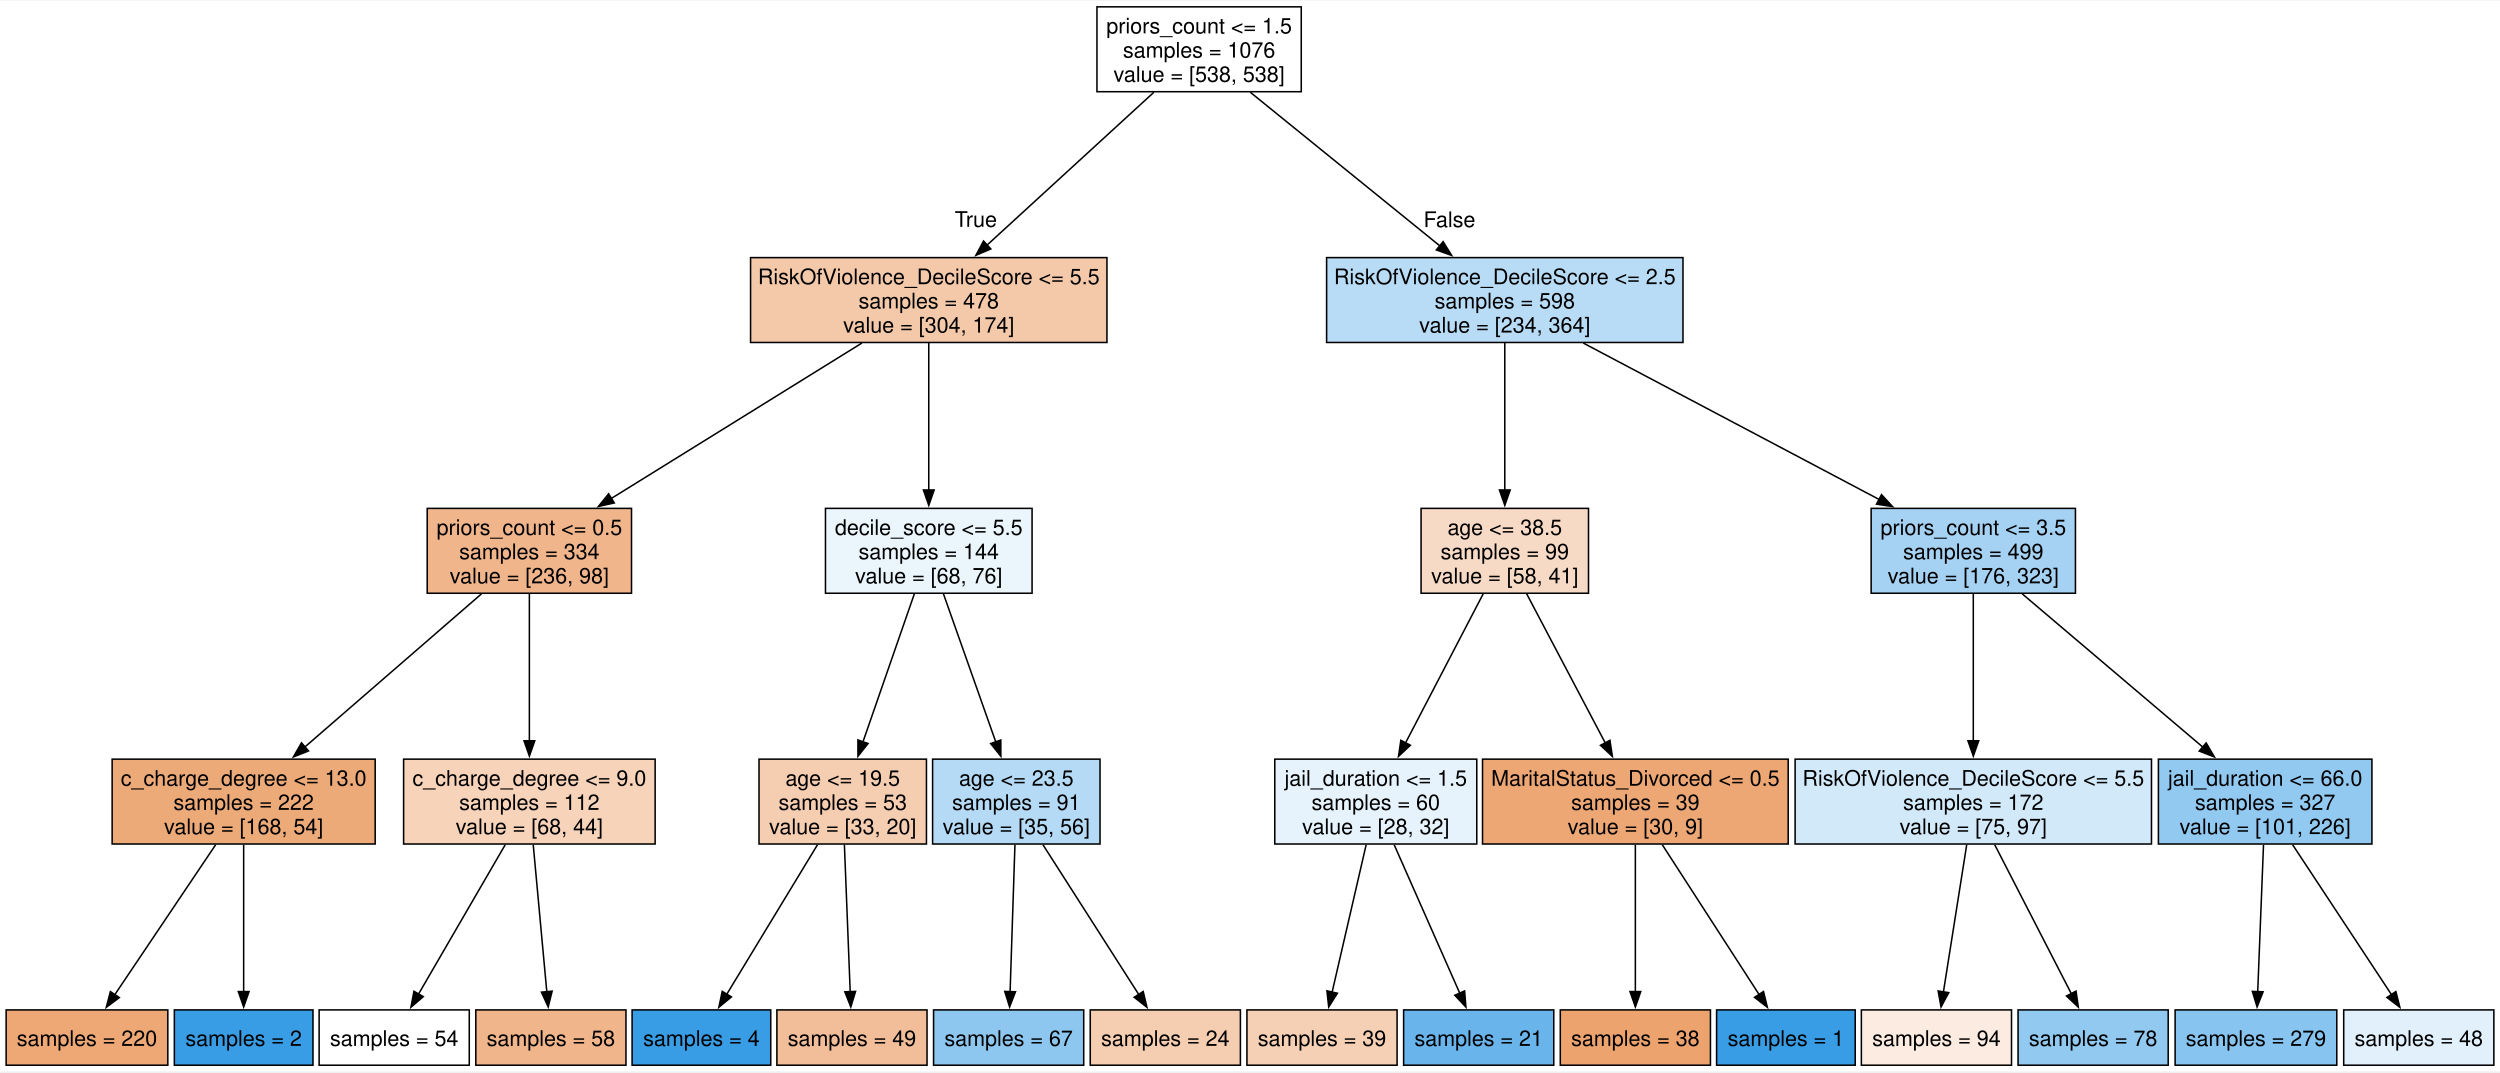
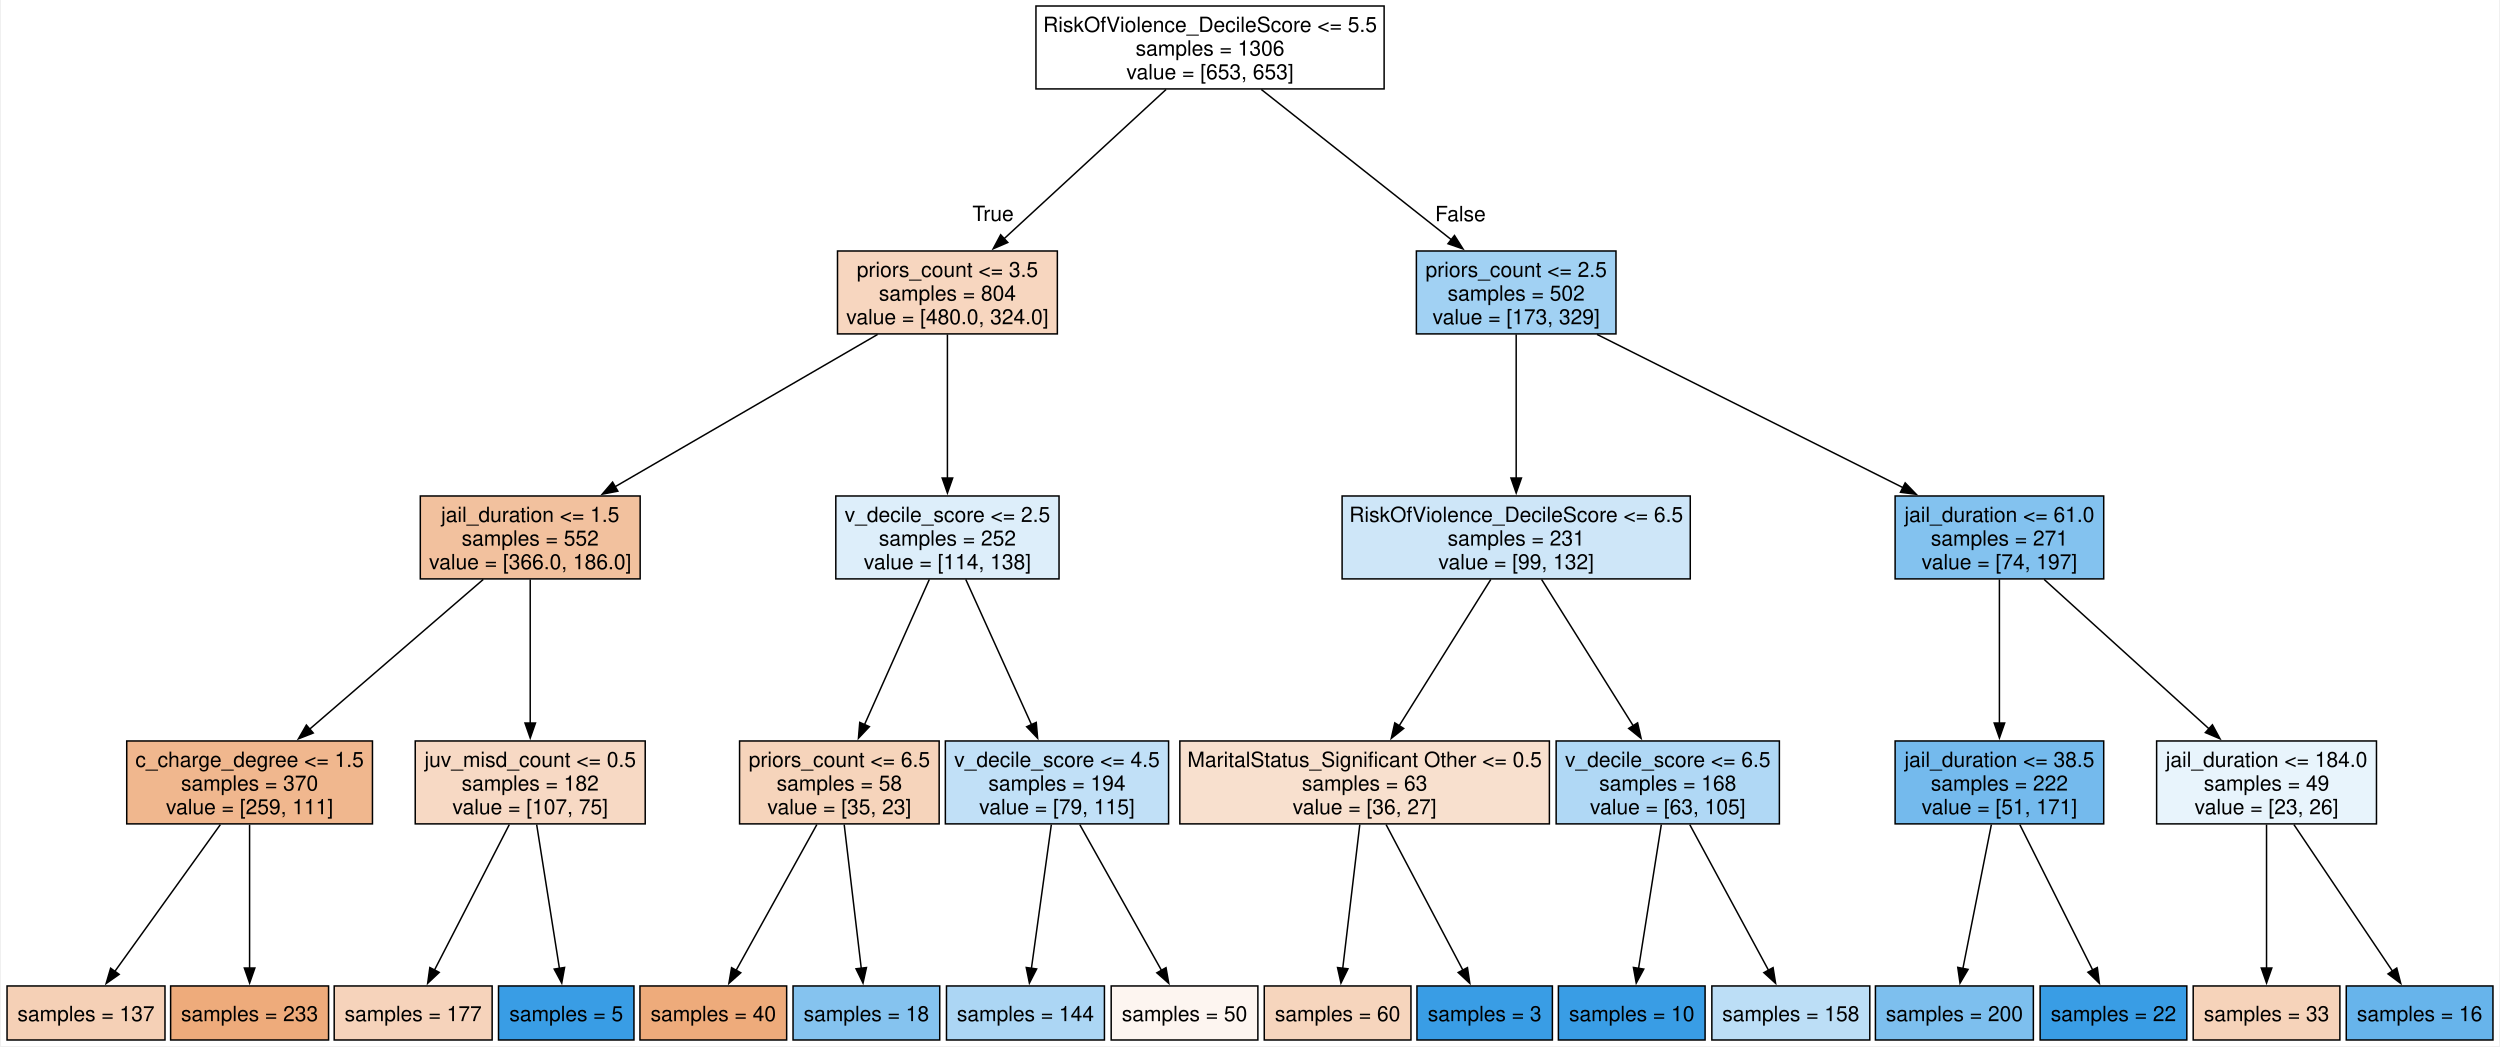
- <svg xmlns="http://www.w3.org/2000/svg" width="576pt" height="247pt" viewBox="0.00 0.00 576.00 246.68">
-   <g id="graph0" class="graph" transform="scale(0.353917 0.353917) rotate(0) translate(4 693)">
-     <polygon fill="white" stroke="none" points="-4,4 -4,-693 1623.5,-693 1623.5,4 -4,4" />
+ <svg xmlns="http://www.w3.org/2000/svg" width="576pt" height="241pt" viewBox="0.00 0.00 576.00 241.20">
+   <g id="graph0" class="graph" transform="scale(0.34605 0.34605) rotate(0) translate(4 693)">
+     <polygon fill="white" stroke="none" points="-4,4 -4,-693 1660.5,-693 1660.5,4 -4,4" />
    <g id="node1" class="node">
-       <polygon fill="#ffffff" stroke="black" points="843.12,-689 710.12,-689 710.12,-633.75 843.12,-633.75 843.12,-689" />
-       <text text-anchor="middle" x="776.62" y="-671.7" font-family="Helvetica,sans-Serif" font-size="14.00">priors_count &lt;= 1.5</text>
-       <text text-anchor="middle" x="776.62" y="-655.95" font-family="Helvetica,sans-Serif" font-size="14.00">samples = 1076</text>
-       <text text-anchor="middle" x="776.62" y="-640.2" font-family="Helvetica,sans-Serif" font-size="14.00">value = [538, 538]</text>
+       <polygon fill="#ffffff" stroke="black" points="917.62,-689 685.62,-689 685.62,-633.75 917.62,-633.75 917.62,-689" />
+       <text text-anchor="middle" x="801.62" y="-671.7" font-family="Helvetica,sans-Serif" font-size="14.00">RiskOfViolence_DecileScore &lt;= 5.5</text>
+       <text text-anchor="middle" x="801.62" y="-655.95" font-family="Helvetica,sans-Serif" font-size="14.00">samples = 1306</text>
+       <text text-anchor="middle" x="801.62" y="-640.2" font-family="Helvetica,sans-Serif" font-size="14.00">value = [653, 653]</text>
    </g>
    <g id="node2" class="node">
-       <polygon fill="#f4c9aa" stroke="black" points="716.62,-525.75 484.62,-525.75 484.62,-470.5 716.62,-470.5 716.62,-525.75" />
-       <text text-anchor="middle" x="600.62" y="-508.45" font-family="Helvetica,sans-Serif" font-size="14.00">RiskOfViolence_DecileScore &lt;= 5.5</text>
-       <text text-anchor="middle" x="600.62" y="-492.7" font-family="Helvetica,sans-Serif" font-size="14.00">samples = 478</text>
-       <text text-anchor="middle" x="600.62" y="-476.95" font-family="Helvetica,sans-Serif" font-size="14.00">value = [304, 174]</text>
+       <polygon fill="#f7d6bf" stroke="black" points="699.88,-525.75 553.38,-525.75 553.38,-470.5 699.88,-470.5 699.88,-525.75" />
+       <text text-anchor="middle" x="626.62" y="-508.45" font-family="Helvetica,sans-Serif" font-size="14.00">priors_count &lt;= 3.5</text>
+       <text text-anchor="middle" x="626.62" y="-492.7" font-family="Helvetica,sans-Serif" font-size="14.00">samples = 804</text>
+       <text text-anchor="middle" x="626.62" y="-476.95" font-family="Helvetica,sans-Serif" font-size="14.00">value = [480.0, 324.0]</text>
    </g>
    <g id="edge1" class="edge">
-       <path fill="none" stroke="black" d="M747.17,-633.39C717.34,-606.06 671.1,-563.7 638.56,-533.88" />
-       <polygon fill="black" stroke="black" points="641.03,-531.4 631.3,-527.23 636.3,-536.56 641.03,-531.4" />
-       <text text-anchor="middle" x="631.27" y="-545.75" font-family="Helvetica,sans-Serif" font-size="14.00">True</text>
+       <path fill="none" stroke="black" d="M772.33,-633.39C742.68,-606.06 696.7,-563.7 664.34,-533.88" />
+       <polygon fill="black" stroke="black" points="666.85,-531.43 657.12,-527.23 662.11,-536.58 666.85,-531.43" />
+       <text text-anchor="middle" x="657.03" y="-545.76" font-family="Helvetica,sans-Serif" font-size="14.00">True</text>
    </g>
    <g id="node17" class="node">
-       <polygon fill="#b8dcf6" stroke="black" points="1091.62,-525.75 859.62,-525.75 859.62,-470.5 1091.62,-470.5 1091.62,-525.75" />
-       <text text-anchor="middle" x="975.62" y="-508.45" font-family="Helvetica,sans-Serif" font-size="14.00">RiskOfViolence_DecileScore &lt;= 2.5</text>
-       <text text-anchor="middle" x="975.62" y="-492.7" font-family="Helvetica,sans-Serif" font-size="14.00">samples = 598</text>
-       <text text-anchor="middle" x="975.62" y="-476.95" font-family="Helvetica,sans-Serif" font-size="14.00">value = [234, 364]</text>
+       <polygon fill="#a1d1f3" stroke="black" points="1072.12,-525.75 939.12,-525.75 939.12,-470.5 1072.12,-470.5 1072.12,-525.75" />
+       <text text-anchor="middle" x="1005.62" y="-508.45" font-family="Helvetica,sans-Serif" font-size="14.00">priors_count &lt;= 2.5</text>
+       <text text-anchor="middle" x="1005.62" y="-492.7" font-family="Helvetica,sans-Serif" font-size="14.00">samples = 502</text>
+       <text text-anchor="middle" x="1005.62" y="-476.95" font-family="Helvetica,sans-Serif" font-size="14.00">value = [173, 329]</text>
    </g>
    <g id="edge16" class="edge">
-       <path fill="none" stroke="black" d="M809.93,-633.39C843.94,-605.83 896.83,-562.97 933.67,-533.12" />
-       <polygon fill="black" stroke="black" points="935.47,-536.17 941.03,-527.16 931.06,-530.73 935.47,-536.17" />
-       <text text-anchor="middle" x="939.6" y="-545.64" font-family="Helvetica,sans-Serif" font-size="14.00">False</text>
+       <path fill="none" stroke="black" d="M835.77,-633.39C870.63,-605.83 924.85,-562.97 962.62,-533.12" />
+       <polygon fill="black" stroke="black" points="964.51,-536.09 970.18,-527.14 960.17,-530.6 964.51,-536.09" />
+       <text text-anchor="middle" x="968.46" y="-545.61" font-family="Helvetica,sans-Serif" font-size="14.00">False</text>
    </g>
    <g id="node3" class="node">
-       <polygon fill="#f0b58b" stroke="black" points="407.12,-362.5 274.12,-362.5 274.12,-307.25 407.12,-307.25 407.12,-362.5" />
-       <text text-anchor="middle" x="340.62" y="-345.2" font-family="Helvetica,sans-Serif" font-size="14.00">priors_count &lt;= 0.5</text>
-       <text text-anchor="middle" x="340.62" y="-329.45" font-family="Helvetica,sans-Serif" font-size="14.00">samples = 334</text>
-       <text text-anchor="middle" x="340.62" y="-313.7" font-family="Helvetica,sans-Serif" font-size="14.00">value = [236, 98]</text>
+       <polygon fill="#f2c19e" stroke="black" points="421.88,-362.5 275.38,-362.5 275.38,-307.25 421.88,-307.25 421.88,-362.5" />
+       <text text-anchor="middle" x="348.62" y="-345.2" font-family="Helvetica,sans-Serif" font-size="14.00">jail_duration &lt;= 1.5</text>
+       <text text-anchor="middle" x="348.62" y="-329.45" font-family="Helvetica,sans-Serif" font-size="14.00">samples = 552</text>
+       <text text-anchor="middle" x="348.62" y="-313.7" font-family="Helvetica,sans-Serif" font-size="14.00">value = [366.0, 186.0]</text>
    </g>
    <g id="edge2" class="edge">
-       <path fill="none" stroke="black" d="M557.11,-470.14C512.21,-442.29 442.11,-398.82 393.92,-368.93" />
-       <polygon fill="black" stroke="black" points="395.91,-366.05 385.57,-363.75 392.22,-372 395.91,-366.05" />
+       <path fill="none" stroke="black" d="M580.09,-470.14C531.88,-442.17 456.51,-398.45 404.96,-368.55" />
+       <polygon fill="black" stroke="black" points="407.02,-365.7 396.62,-363.71 403.51,-371.76 407.02,-365.7" />
    </g>
    <g id="node10" class="node">
-       <polygon fill="#eaf5fc" stroke="black" points="667.88,-362.5 533.38,-362.5 533.38,-307.25 667.88,-307.25 667.88,-362.5" />
-       <text text-anchor="middle" x="600.62" y="-345.2" font-family="Helvetica,sans-Serif" font-size="14.00">decile_score &lt;= 5.5</text>
-       <text text-anchor="middle" x="600.62" y="-329.45" font-family="Helvetica,sans-Serif" font-size="14.00">samples = 144</text>
-       <text text-anchor="middle" x="600.62" y="-313.7" font-family="Helvetica,sans-Serif" font-size="14.00">value = [68, 76]</text>
+       <polygon fill="#ddeefa" stroke="black" points="701,-362.5 552.25,-362.5 552.25,-307.25 701,-307.25 701,-362.5" />
+       <text text-anchor="middle" x="626.62" y="-345.2" font-family="Helvetica,sans-Serif" font-size="14.00">v_decile_score &lt;= 2.5</text>
+       <text text-anchor="middle" x="626.62" y="-329.45" font-family="Helvetica,sans-Serif" font-size="14.00">samples = 252</text>
+       <text text-anchor="middle" x="626.62" y="-313.7" font-family="Helvetica,sans-Serif" font-size="14.00">value = [114, 138]</text>
    </g>
    <g id="edge9" class="edge">
-       <path fill="none" stroke="black" d="M600.62,-470.14C600.62,-443.86 600.62,-403.67 600.62,-374.11" />
-       <polygon fill="black" stroke="black" points="604.13,-374.47 600.63,-364.47 597.13,-374.47 604.13,-374.47" />
+       <path fill="none" stroke="black" d="M626.62,-470.14C626.62,-443.86 626.62,-403.67 626.62,-374.11" />
+       <polygon fill="black" stroke="black" points="630.13,-374.47 626.63,-364.47 623.13,-374.47 630.13,-374.47" />
    </g>
    <g id="node4" class="node">
-       <polygon fill="#edaa79" stroke="black" points="240.25,-199.25 69,-199.25 69,-144 240.25,-144 240.25,-199.25" />
-       <text text-anchor="middle" x="154.62" y="-181.95" font-family="Helvetica,sans-Serif" font-size="14.00">c_charge_degree &lt;= 13.0</text>
-       <text text-anchor="middle" x="154.62" y="-166.2" font-family="Helvetica,sans-Serif" font-size="14.00">samples = 222</text>
-       <text text-anchor="middle" x="154.62" y="-150.45" font-family="Helvetica,sans-Serif" font-size="14.00">value = [168, 54]</text>
+       <polygon fill="#f0b78e" stroke="black" points="243.5,-199.25 79.75,-199.25 79.75,-144 243.5,-144 243.5,-199.25" />
+       <text text-anchor="middle" x="161.62" y="-181.95" font-family="Helvetica,sans-Serif" font-size="14.00">c_charge_degree &lt;= 1.5</text>
+       <text text-anchor="middle" x="161.62" y="-166.2" font-family="Helvetica,sans-Serif" font-size="14.00">samples = 370</text>
+       <text text-anchor="middle" x="161.62" y="-150.45" font-family="Helvetica,sans-Serif" font-size="14.00">value = [259, 111]</text>
    </g>
    <g id="edge3" class="edge">
-       <path fill="none" stroke="black" d="M309.49,-306.89C277.84,-279.44 228.69,-236.83 194.27,-207" />
-       <polygon fill="black" stroke="black" points="196.85,-204.6 187,-200.69 192.27,-209.89 196.85,-204.6" />
+       <path fill="none" stroke="black" d="M317.33,-306.89C285.5,-279.44 236.09,-236.83 201.49,-207" />
+       <polygon fill="black" stroke="black" points="204.03,-204.57 194.17,-200.69 199.46,-209.87 204.03,-204.57" />
    </g>
    <g id="node7" class="node">
-       <polygon fill="#f6d3b9" stroke="black" points="422.5,-199.25 258.75,-199.25 258.75,-144 422.5,-144 422.5,-199.25" />
-       <text text-anchor="middle" x="340.62" y="-181.95" font-family="Helvetica,sans-Serif" font-size="14.00">c_charge_degree &lt;= 9.0</text>
-       <text text-anchor="middle" x="340.62" y="-166.2" font-family="Helvetica,sans-Serif" font-size="14.00">samples = 112</text>
-       <text text-anchor="middle" x="340.62" y="-150.45" font-family="Helvetica,sans-Serif" font-size="14.00">value = [68, 44]</text>
+       <polygon fill="#f7d9c4" stroke="black" points="425.25,-199.25 272,-199.25 272,-144 425.25,-144 425.25,-199.25" />
+       <text text-anchor="middle" x="348.62" y="-181.95" font-family="Helvetica,sans-Serif" font-size="14.00">juv_misd_count &lt;= 0.5</text>
+       <text text-anchor="middle" x="348.62" y="-166.2" font-family="Helvetica,sans-Serif" font-size="14.00">samples = 182</text>
+       <text text-anchor="middle" x="348.62" y="-150.45" font-family="Helvetica,sans-Serif" font-size="14.00">value = [107, 75]</text>
    </g>
    <g id="edge6" class="edge">
-       <path fill="none" stroke="black" d="M340.62,-306.89C340.62,-280.61 340.62,-240.42 340.62,-210.86" />
-       <polygon fill="black" stroke="black" points="344.13,-211.22 340.63,-201.22 337.13,-211.22 344.13,-211.22" />
+       <path fill="none" stroke="black" d="M348.62,-306.89C348.62,-280.61 348.62,-240.42 348.62,-210.86" />
+       <polygon fill="black" stroke="black" points="352.13,-211.22 348.63,-201.22 345.13,-211.22 352.13,-211.22" />
    </g>
    <g id="node5" class="node">
-       <polygon fill="#eda876" stroke="black" points="105.25,-36 0,-36 0,0 105.25,0 105.25,-36" />
-       <text text-anchor="middle" x="52.62" y="-12.57" font-family="Helvetica,sans-Serif" font-size="14.00">samples = 220</text>
+       <polygon fill="#f5d0b6" stroke="black" points="105.25,-36 0,-36 0,0 105.25,0 105.25,-36" />
+       <text text-anchor="middle" x="52.62" y="-12.57" font-family="Helvetica,sans-Serif" font-size="14.00">samples = 137</text>
    </g>
    <g id="edge4" class="edge">
-       <path fill="none" stroke="black" d="M136.39,-143.52C117.81,-115.9 89.18,-73.34 70.67,-45.83" />
-       <polygon fill="black" stroke="black" points="73.68,-44.03 65.19,-37.68 67.87,-47.93 73.68,-44.03" />
+       <path fill="none" stroke="black" d="M142.14,-143.52C122.2,-115.78 91.42,-72.96 71.65,-45.46" />
+       <polygon fill="black" stroke="black" points="74.71,-43.73 66.04,-37.65 69.03,-47.82 74.71,-43.73" />
    </g>
    <g id="node6" class="node">
-       <polygon fill="#399de5" stroke="black" points="199.75,-36 109.5,-36 109.5,0 199.75,0 199.75,-36" />
-       <text text-anchor="middle" x="154.62" y="-12.57" font-family="Helvetica,sans-Serif" font-size="14.00">samples = 2</text>
+       <polygon fill="#eeab7b" stroke="black" points="214.25,-36 109,-36 109,0 214.25,0 214.25,-36" />
+       <text text-anchor="middle" x="161.62" y="-12.57" font-family="Helvetica,sans-Serif" font-size="14.00">samples = 233</text>
    </g>
    <g id="edge5" class="edge">
-       <path fill="none" stroke="black" d="M154.62,-143.52C154.62,-116.51 154.62,-75.2 154.62,-47.66" />
-       <polygon fill="black" stroke="black" points="158.13,-47.94 154.63,-37.94 151.13,-47.94 158.13,-47.94" />
+       <path fill="none" stroke="black" d="M161.62,-143.52C161.62,-116.51 161.62,-75.2 161.62,-47.66" />
+       <polygon fill="black" stroke="black" points="165.13,-47.94 161.63,-37.94 158.13,-47.94 165.13,-47.94" />
    </g>
    <g id="node8" class="node">
-       <polygon fill="#ffffff" stroke="black" points="301.5,-36 203.75,-36 203.75,0 301.5,0 301.5,-36" />
-       <text text-anchor="middle" x="252.62" y="-12.57" font-family="Helvetica,sans-Serif" font-size="14.00">samples = 54</text>
+       <polygon fill="#f6d3bb" stroke="black" points="323.25,-36 218,-36 218,0 323.25,0 323.25,-36" />
+       <text text-anchor="middle" x="270.62" y="-12.57" font-family="Helvetica,sans-Serif" font-size="14.00">samples = 177</text>
    </g>
    <g id="edge7" class="edge">
-       <path fill="none" stroke="black" d="M324.89,-143.52C308.94,-116.02 284.38,-73.71 268.4,-46.19" />
-       <polygon fill="black" stroke="black" points="271.55,-44.63 263.5,-37.73 265.49,-48.14 271.55,-44.63" />
+       <path fill="none" stroke="black" d="M334.68,-143.52C320.6,-116.15 298.96,-74.08 284.8,-46.55" />
+       <polygon fill="black" stroke="black" points="287.97,-45.06 280.28,-37.77 281.74,-48.27 287.97,-45.06" />
    </g>
    <g id="node9" class="node">
-       <polygon fill="#f0b58b" stroke="black" points="403.5,-36 305.75,-36 305.75,0 403.5,0 403.5,-36" />
-       <text text-anchor="middle" x="354.62" y="-12.57" font-family="Helvetica,sans-Serif" font-size="14.00">samples = 58</text>
+       <polygon fill="#399de5" stroke="black" points="417.75,-36 327.5,-36 327.5,0 417.75,0 417.75,-36" />
+       <text text-anchor="middle" x="372.62" y="-12.57" font-family="Helvetica,sans-Serif" font-size="14.00">samples = 5</text>
    </g>
    <g id="edge8" class="edge">
-       <path fill="none" stroke="black" d="M343.13,-143.52C345.62,-116.51 349.44,-75.2 351.98,-47.66" />
-       <polygon fill="black" stroke="black" points="355.44,-48.21 352.88,-37.93 348.47,-47.57 355.44,-48.21" />
+       <path fill="none" stroke="black" d="M352.92,-143.52C357.19,-116.51 363.73,-75.2 368.09,-47.66" />
+       <polygon fill="black" stroke="black" points="371.52,-48.34 369.63,-37.92 364.61,-47.25 371.52,-48.34" />
    </g>
    <g id="node11" class="node">
-       <polygon fill="#f5cdb1" stroke="black" points="599.12,-199.25 490.12,-199.25 490.12,-144 599.12,-144 599.12,-199.25" />
-       <text text-anchor="middle" x="544.62" y="-181.95" font-family="Helvetica,sans-Serif" font-size="14.00">age &lt;= 19.5</text>
-       <text text-anchor="middle" x="544.62" y="-166.2" font-family="Helvetica,sans-Serif" font-size="14.00">samples = 53</text>
-       <text text-anchor="middle" x="544.62" y="-150.45" font-family="Helvetica,sans-Serif" font-size="14.00">value = [33, 20]</text>
+       <polygon fill="#f6d4bb" stroke="black" points="621.12,-199.25 488.12,-199.25 488.12,-144 621.12,-144 621.12,-199.25" />
+       <text text-anchor="middle" x="554.62" y="-181.95" font-family="Helvetica,sans-Serif" font-size="14.00">priors_count &lt;= 6.5</text>
+       <text text-anchor="middle" x="554.62" y="-166.2" font-family="Helvetica,sans-Serif" font-size="14.00">samples = 58</text>
+       <text text-anchor="middle" x="554.62" y="-150.45" font-family="Helvetica,sans-Serif" font-size="14.00">value = [35, 23]</text>
    </g>
    <g id="edge10" class="edge">
-       <path fill="none" stroke="black" d="M591.25,-306.89C582.09,-280.49 568.05,-240.06 557.77,-210.46" />
-       <polygon fill="black" stroke="black" points="561.11,-209.43 554.53,-201.13 554.5,-211.73 561.11,-209.43" />
+       <path fill="none" stroke="black" d="M614.57,-306.89C602.74,-280.38 584.58,-239.71 571.35,-210.07" />
+       <polygon fill="black" stroke="black" points="574.61,-208.79 567.33,-201.08 568.21,-211.64 574.61,-208.79" />
    </g>
    <g id="node14" class="node">
-       <polygon fill="#b5daf5" stroke="black" points="712.12,-199.25 603.12,-199.25 603.12,-144 712.12,-144 712.12,-199.25" />
-       <text text-anchor="middle" x="657.62" y="-181.95" font-family="Helvetica,sans-Serif" font-size="14.00">age &lt;= 23.5</text>
-       <text text-anchor="middle" x="657.62" y="-166.2" font-family="Helvetica,sans-Serif" font-size="14.00">samples = 91</text>
-       <text text-anchor="middle" x="657.62" y="-150.45" font-family="Helvetica,sans-Serif" font-size="14.00">value = [35, 56]</text>
+       <polygon fill="#c1e0f7" stroke="black" points="774,-199.25 625.25,-199.25 625.25,-144 774,-144 774,-199.25" />
+       <text text-anchor="middle" x="699.62" y="-181.95" font-family="Helvetica,sans-Serif" font-size="14.00">v_decile_score &lt;= 4.5</text>
+       <text text-anchor="middle" x="699.62" y="-166.2" font-family="Helvetica,sans-Serif" font-size="14.00">samples = 194</text>
+       <text text-anchor="middle" x="699.62" y="-150.45" font-family="Helvetica,sans-Serif" font-size="14.00">value = [79, 115]</text>
    </g>
    <g id="edge13" class="edge">
-       <path fill="none" stroke="black" d="M610.17,-306.89C619.5,-280.49 633.79,-240.06 644.25,-210.46" />
-       <polygon fill="black" stroke="black" points="647.52,-211.72 647.55,-201.13 640.92,-209.39 647.52,-211.72" />
+       <path fill="none" stroke="black" d="M638.84,-306.89C650.85,-280.38 669.26,-239.71 682.67,-210.07" />
+       <polygon fill="black" stroke="black" points="685.81,-211.63 686.74,-201.08 679.43,-208.75 685.81,-211.63" />
    </g>
    <g id="node12" class="node">
-       <polygon fill="#399de5" stroke="black" points="497.75,-36 407.5,-36 407.5,0 497.75,0 497.75,-36" />
-       <text text-anchor="middle" x="452.62" y="-12.57" font-family="Helvetica,sans-Serif" font-size="14.00">samples = 4</text>
+       <polygon fill="#eeab7b" stroke="black" points="519.5,-36 421.75,-36 421.75,0 519.5,0 519.5,-36" />
+       <text text-anchor="middle" x="470.62" y="-12.57" font-family="Helvetica,sans-Serif" font-size="14.00">samples = 40</text>
    </g>
    <g id="edge11" class="edge">
-       <path fill="none" stroke="black" d="M528.18,-143.52C511.5,-116.02 485.82,-73.71 469.12,-46.19" />
-       <polygon fill="black" stroke="black" points="472.16,-44.45 463.98,-37.72 466.18,-48.08 472.16,-44.45" />
+       <path fill="none" stroke="black" d="M539.61,-143.52C524.38,-116.02 500.93,-73.71 485.69,-46.19" />
+       <polygon fill="black" stroke="black" points="488.92,-44.8 481.01,-37.75 482.8,-48.19 488.92,-44.8" />
    </g>
    <g id="node13" class="node">
-       <polygon fill="#f2be99" stroke="black" points="599.5,-36 501.75,-36 501.75,0 599.5,0 599.5,-36" />
-       <text text-anchor="middle" x="550.62" y="-12.57" font-family="Helvetica,sans-Serif" font-size="14.00">samples = 49</text>
+       <polygon fill="#85c3ef" stroke="black" points="621.5,-36 523.75,-36 523.75,0 621.5,0 621.5,-36" />
+       <text text-anchor="middle" x="572.62" y="-12.57" font-family="Helvetica,sans-Serif" font-size="14.00">samples = 18</text>
    </g>
    <g id="edge12" class="edge">
-       <path fill="none" stroke="black" d="M545.7,-143.52C546.77,-116.51 548.4,-75.2 549.49,-47.66" />
-       <polygon fill="black" stroke="black" points="552.98,-48.07 549.88,-37.94 545.98,-47.79 552.98,-48.07" />
+       <path fill="none" stroke="black" d="M557.84,-143.52C561.05,-116.51 565.95,-75.2 569.22,-47.66" />
+       <polygon fill="black" stroke="black" points="572.67,-48.27 570.38,-37.93 565.72,-47.45 572.67,-48.27" />
    </g>
    <g id="node15" class="node">
-       <polygon fill="#8dc7f0" stroke="black" points="701.5,-36 603.75,-36 603.75,0 701.5,0 701.5,-36" />
-       <text text-anchor="middle" x="652.62" y="-12.57" font-family="Helvetica,sans-Serif" font-size="14.00">samples = 67</text>
+       <polygon fill="#acd6f4" stroke="black" points="731.25,-36 626,-36 626,0 731.25,0 731.25,-36" />
+       <text text-anchor="middle" x="678.62" y="-12.57" font-family="Helvetica,sans-Serif" font-size="14.00">samples = 144</text>
    </g>
    <g id="edge14" class="edge">
-       <path fill="none" stroke="black" d="M656.73,-143.52C655.84,-116.51 654.48,-75.2 653.57,-47.66" />
-       <polygon fill="black" stroke="black" points="657.08,-47.82 653.25,-37.94 650.08,-48.05 657.08,-47.82" />
+       <path fill="none" stroke="black" d="M695.87,-143.52C692.13,-116.51 686.41,-75.2 682.59,-47.66" />
+       <polygon fill="black" stroke="black" points="686.08,-47.35 681.25,-37.92 679.15,-48.31 686.08,-47.35" />
    </g>
    <g id="node16" class="node">
-       <polygon fill="#f5cdb0" stroke="black" points="803.5,-36 705.75,-36 705.75,0 803.5,0 803.5,-36" />
-       <text text-anchor="middle" x="754.62" y="-12.57" font-family="Helvetica,sans-Serif" font-size="14.00">samples = 24</text>
+       <polygon fill="#fdf5f0" stroke="black" points="833.5,-36 735.75,-36 735.75,0 833.5,0 833.5,-36" />
+       <text text-anchor="middle" x="784.62" y="-12.57" font-family="Helvetica,sans-Serif" font-size="14.00">samples = 50</text>
    </g>
    <g id="edge15" class="edge">
-       <path fill="none" stroke="black" d="M674.97,-143.52C692.63,-115.9 719.86,-73.34 737.46,-45.83" />
-       <polygon fill="black" stroke="black" points="740.22,-48.01 742.66,-37.7 734.32,-44.24 740.22,-48.01" />
+       <path fill="none" stroke="black" d="M714.82,-143.52C730.23,-116.02 753.95,-73.71 769.38,-46.19" />
+       <polygon fill="black" stroke="black" points="772.28,-48.18 774.12,-37.75 766.17,-44.76 772.28,-48.18" />
    </g>
    <g id="node18" class="node">
-       <polygon fill="#f7dac5" stroke="black" points="1030.12,-362.5 921.12,-362.5 921.12,-307.25 1030.12,-307.25 1030.12,-362.5" />
-       <text text-anchor="middle" x="975.62" y="-345.2" font-family="Helvetica,sans-Serif" font-size="14.00">age &lt;= 38.5</text>
-       <text text-anchor="middle" x="975.62" y="-329.45" font-family="Helvetica,sans-Serif" font-size="14.00">samples = 99</text>
-       <text text-anchor="middle" x="975.62" y="-313.7" font-family="Helvetica,sans-Serif" font-size="14.00">value = [58, 41]</text>
+       <polygon fill="#cee6f8" stroke="black" points="1121.62,-362.5 889.62,-362.5 889.62,-307.25 1121.62,-307.25 1121.62,-362.5" />
+       <text text-anchor="middle" x="1005.62" y="-345.2" font-family="Helvetica,sans-Serif" font-size="14.00">RiskOfViolence_DecileScore &lt;= 6.5</text>
+       <text text-anchor="middle" x="1005.62" y="-329.45" font-family="Helvetica,sans-Serif" font-size="14.00">samples = 231</text>
+       <text text-anchor="middle" x="1005.62" y="-313.7" font-family="Helvetica,sans-Serif" font-size="14.00">value = [99, 132]</text>
    </g>
    <g id="edge17" class="edge">
-       <path fill="none" stroke="black" d="M975.62,-470.14C975.62,-443.86 975.62,-403.67 975.62,-374.11" />
-       <polygon fill="black" stroke="black" points="979.13,-374.47 975.63,-364.47 972.13,-374.47 979.13,-374.47" />
+       <path fill="none" stroke="black" d="M1005.62,-470.14C1005.62,-443.86 1005.62,-403.67 1005.62,-374.11" />
+       <polygon fill="black" stroke="black" points="1009.13,-374.47 1005.63,-364.47 1002.13,-374.47 1009.13,-374.47" />
    </g>
    <g id="node25" class="node">
-       <polygon fill="#a5d2f3" stroke="black" points="1347.12,-362.5 1214.12,-362.5 1214.12,-307.25 1347.12,-307.25 1347.12,-362.5" />
-       <text text-anchor="middle" x="1280.62" y="-345.2" font-family="Helvetica,sans-Serif" font-size="14.00">priors_count &lt;= 3.5</text>
-       <text text-anchor="middle" x="1280.62" y="-329.45" font-family="Helvetica,sans-Serif" font-size="14.00">samples = 499</text>
-       <text text-anchor="middle" x="1280.62" y="-313.7" font-family="Helvetica,sans-Serif" font-size="14.00">value = [176, 323]</text>
+       <polygon fill="#83c2ef" stroke="black" points="1397.12,-362.5 1258.12,-362.5 1258.12,-307.25 1397.12,-307.25 1397.12,-362.5" />
+       <text text-anchor="middle" x="1327.62" y="-345.2" font-family="Helvetica,sans-Serif" font-size="14.00">jail_duration &lt;= 61.0</text>
+       <text text-anchor="middle" x="1327.62" y="-329.45" font-family="Helvetica,sans-Serif" font-size="14.00">samples = 271</text>
+       <text text-anchor="middle" x="1327.62" y="-313.7" font-family="Helvetica,sans-Serif" font-size="14.00">value = [74, 197]</text>
    </g>
    <g id="edge24" class="edge">
-       <path fill="none" stroke="black" d="M1026.68,-470.14C1079.79,-442.06 1162.95,-398.09 1219.52,-368.18" />
-       <polygon fill="black" stroke="black" points="1220.87,-371.43 1228.07,-363.66 1217.59,-365.24 1220.87,-371.43" />
+       <path fill="none" stroke="black" d="M1059.52,-470.14C1115.71,-442 1203.75,-397.91 1263.48,-368" />
+       <polygon fill="black" stroke="black" points="1264.83,-371.24 1272.2,-363.63 1261.69,-364.98 1264.83,-371.24" />
    </g>
    <g id="node19" class="node">
-       <polygon fill="#e6f3fc" stroke="black" points="957.38,-199.25 825.88,-199.25 825.88,-144 957.38,-144 957.38,-199.25" />
-       <text text-anchor="middle" x="891.62" y="-181.95" font-family="Helvetica,sans-Serif" font-size="14.00">jail_duration &lt;= 1.5</text>
-       <text text-anchor="middle" x="891.62" y="-166.2" font-family="Helvetica,sans-Serif" font-size="14.00">samples = 60</text>
-       <text text-anchor="middle" x="891.62" y="-150.45" font-family="Helvetica,sans-Serif" font-size="14.00">value = [28, 32]</text>
+       <polygon fill="#f8e0ce" stroke="black" points="1027.75,-199.25 781.5,-199.25 781.5,-144 1027.75,-144 1027.75,-199.25" />
+       <text text-anchor="middle" x="904.62" y="-181.95" font-family="Helvetica,sans-Serif" font-size="14.00">MaritalStatus_Significant Other &lt;= 0.5</text>
+       <text text-anchor="middle" x="904.62" y="-166.2" font-family="Helvetica,sans-Serif" font-size="14.00">samples = 63</text>
+       <text text-anchor="middle" x="904.62" y="-150.45" font-family="Helvetica,sans-Serif" font-size="14.00">value = [36, 27]</text>
    </g>
    <g id="edge18" class="edge">
-       <path fill="none" stroke="black" d="M961.57,-306.89C947.69,-280.26 926.38,-239.35 910.93,-209.68" />
-       <polygon fill="black" stroke="black" points="914.15,-208.3 906.43,-201.05 907.95,-211.53 914.15,-208.3" />
+       <path fill="none" stroke="black" d="M988.72,-306.89C971.97,-280.14 946.19,-238.99 927.59,-209.3" />
+       <polygon fill="black" stroke="black" points="930.66,-207.6 922.39,-200.99 924.73,-211.32 930.66,-207.6" />
    </g>
    <g id="node22" class="node">
-       <polygon fill="#eda774" stroke="black" points="1160.12,-199.25 961.12,-199.25 961.12,-144 1160.12,-144 1160.12,-199.25" />
-       <text text-anchor="middle" x="1060.62" y="-181.95" font-family="Helvetica,sans-Serif" font-size="14.00">MaritalStatus_Divorced &lt;= 0.5</text>
-       <text text-anchor="middle" x="1060.62" y="-166.2" font-family="Helvetica,sans-Serif" font-size="14.00">samples = 39</text>
-       <text text-anchor="middle" x="1060.62" y="-150.45" font-family="Helvetica,sans-Serif" font-size="14.00">value = [30, 9]</text>
+       <polygon fill="#b0d8f5" stroke="black" points="1181,-199.25 1032.25,-199.25 1032.25,-144 1181,-144 1181,-199.25" />
+       <text text-anchor="middle" x="1106.62" y="-181.95" font-family="Helvetica,sans-Serif" font-size="14.00">v_decile_score &lt;= 6.5</text>
+       <text text-anchor="middle" x="1106.62" y="-166.2" font-family="Helvetica,sans-Serif" font-size="14.00">samples = 168</text>
+       <text text-anchor="middle" x="1106.62" y="-150.45" font-family="Helvetica,sans-Serif" font-size="14.00">value = [63, 105]</text>
    </g>
    <g id="edge21" class="edge">
-       <path fill="none" stroke="black" d="M989.85,-306.89C1003.89,-280.26 1025.45,-239.35 1041.09,-209.68" />
-       <polygon fill="black" stroke="black" points="1044.08,-211.52 1045.65,-201.04 1037.89,-208.26 1044.08,-211.52" />
+       <path fill="none" stroke="black" d="M1022.53,-306.89C1039.28,-280.14 1065.06,-238.99 1083.66,-209.3" />
+       <polygon fill="black" stroke="black" points="1086.52,-211.32 1088.86,-200.99 1080.59,-207.6 1086.52,-211.32" />
    </g>
    <g id="node20" class="node">
-       <polygon fill="#f5d0b5" stroke="black" points="905.5,-36 807.75,-36 807.75,0 905.5,0 905.5,-36" />
-       <text text-anchor="middle" x="856.62" y="-12.57" font-family="Helvetica,sans-Serif" font-size="14.00">samples = 39</text>
+       <polygon fill="#f6d5bd" stroke="black" points="935.5,-36 837.75,-36 837.75,0 935.5,0 935.5,-36" />
+       <text text-anchor="middle" x="886.62" y="-12.57" font-family="Helvetica,sans-Serif" font-size="14.00">samples = 60</text>
    </g>
    <g id="edge19" class="edge">
-       <path fill="none" stroke="black" d="M885.37,-143.52C879.11,-116.39 869.51,-74.83 863.15,-47.29" />
-       <polygon fill="black" stroke="black" points="866.65,-46.86 860.99,-37.9 859.83,-48.43 866.65,-46.86" />
+       <path fill="none" stroke="black" d="M901.41,-143.52C898.2,-116.51 893.3,-75.2 890.03,-47.66" />
+       <polygon fill="black" stroke="black" points="893.53,-47.45 888.87,-37.93 886.58,-48.27 893.53,-47.45" />
    </g>
    <g id="node21" class="node">
-       <polygon fill="#68b4eb" stroke="black" points="1007.5,-36 909.75,-36 909.75,0 1007.5,0 1007.5,-36" />
-       <text text-anchor="middle" x="958.62" y="-12.57" font-family="Helvetica,sans-Serif" font-size="14.00">samples = 21</text>
+       <polygon fill="#399de5" stroke="black" points="1029.75,-36 939.5,-36 939.5,0 1029.75,0 1029.75,-36" />
+       <text text-anchor="middle" x="984.62" y="-12.57" font-family="Helvetica,sans-Serif" font-size="14.00">samples = 3</text>
    </g>
    <g id="edge20" class="edge">
-       <path fill="none" stroke="black" d="M903.6,-143.52C915.65,-116.27 934.12,-74.45 946.29,-46.92" />
-       <polygon fill="black" stroke="black" points="949.47,-48.37 950.31,-37.81 943.07,-45.54 949.47,-48.37" />
+       <path fill="none" stroke="black" d="M918.93,-143.52C933.37,-116.15 955.56,-74.08 970.09,-46.55" />
+       <polygon fill="black" stroke="black" points="973.15,-48.24 974.72,-37.76 966.96,-44.98 973.15,-48.24" />
    </g>
    <g id="node23" class="node">
-       <polygon fill="#eca36e" stroke="black" points="1109.5,-36 1011.75,-36 1011.75,0 1109.5,0 1109.5,-36" />
-       <text text-anchor="middle" x="1060.62" y="-12.57" font-family="Helvetica,sans-Serif" font-size="14.00">samples = 38</text>
+       <polygon fill="#399de5" stroke="black" points="1131.5,-36 1033.75,-36 1033.75,0 1131.5,0 1131.5,-36" />
+       <text text-anchor="middle" x="1082.62" y="-12.57" font-family="Helvetica,sans-Serif" font-size="14.00">samples = 10</text>
    </g>
    <g id="edge22" class="edge">
-       <path fill="none" stroke="black" d="M1060.62,-143.52C1060.62,-116.51 1060.62,-75.2 1060.62,-47.66" />
-       <polygon fill="black" stroke="black" points="1064.13,-47.94 1060.63,-37.94 1057.13,-47.94 1064.13,-47.94" />
+       <path fill="none" stroke="black" d="M1102.33,-143.52C1098.06,-116.51 1091.52,-75.2 1087.16,-47.66" />
+       <polygon fill="black" stroke="black" points="1090.64,-47.25 1085.62,-37.92 1083.73,-48.34 1090.64,-47.25" />
    </g>
    <g id="node24" class="node">
-       <polygon fill="#399de5" stroke="black" points="1203.75,-36 1113.5,-36 1113.5,0 1203.75,0 1203.75,-36" />
-       <text text-anchor="middle" x="1158.62" y="-12.57" font-family="Helvetica,sans-Serif" font-size="14.00">samples = 1</text>
+       <polygon fill="#bcdef6" stroke="black" points="1241.25,-36 1136,-36 1136,0 1241.25,0 1241.25,-36" />
+       <text text-anchor="middle" x="1188.62" y="-12.57" font-family="Helvetica,sans-Serif" font-size="14.00">samples = 158</text>
    </g>
    <g id="edge23" class="edge">
-       <path fill="none" stroke="black" d="M1078.15,-143.52C1095.99,-115.9 1123.51,-73.34 1141.29,-45.83" />
-       <polygon fill="black" stroke="black" points="1144.05,-48 1146.54,-37.7 1138.17,-44.2 1144.05,-48" />
+       <path fill="none" stroke="black" d="M1121.28,-143.52C1136.09,-116.15 1158.84,-74.08 1173.72,-46.55" />
+       <polygon fill="black" stroke="black" points="1176.8,-48.22 1178.48,-37.76 1170.65,-44.89 1176.8,-48.22" />
    </g>
    <g id="node26" class="node">
-       <polygon fill="#d2e9f9" stroke="black" points="1396.62,-199.25 1164.62,-199.25 1164.62,-144 1396.62,-144 1396.62,-199.25" />
-       <text text-anchor="middle" x="1280.62" y="-181.95" font-family="Helvetica,sans-Serif" font-size="14.00">RiskOfViolence_DecileScore &lt;= 5.5</text>
-       <text text-anchor="middle" x="1280.62" y="-166.2" font-family="Helvetica,sans-Serif" font-size="14.00">samples = 172</text>
-       <text text-anchor="middle" x="1280.62" y="-150.45" font-family="Helvetica,sans-Serif" font-size="14.00">value = [75, 97]</text>
+       <polygon fill="#74baed" stroke="black" points="1397.12,-199.25 1258.12,-199.25 1258.12,-144 1397.12,-144 1397.12,-199.25" />
+       <text text-anchor="middle" x="1327.62" y="-181.95" font-family="Helvetica,sans-Serif" font-size="14.00">jail_duration &lt;= 38.5</text>
+       <text text-anchor="middle" x="1327.62" y="-166.2" font-family="Helvetica,sans-Serif" font-size="14.00">samples = 222</text>
+       <text text-anchor="middle" x="1327.62" y="-150.45" font-family="Helvetica,sans-Serif" font-size="14.00">value = [51, 171]</text>
    </g>
    <g id="edge25" class="edge">
-       <path fill="none" stroke="black" d="M1280.62,-306.89C1280.62,-280.61 1280.62,-240.42 1280.62,-210.86" />
-       <polygon fill="black" stroke="black" points="1284.13,-211.22 1280.63,-201.22 1277.13,-211.22 1284.13,-211.22" />
+       <path fill="none" stroke="black" d="M1327.62,-306.89C1327.62,-280.61 1327.62,-240.42 1327.62,-210.86" />
+       <polygon fill="black" stroke="black" points="1331.13,-211.22 1327.63,-201.22 1324.13,-211.22 1331.13,-211.22" />
    </g>
    <g id="node29" class="node">
-       <polygon fill="#91c9f1" stroke="black" points="1540.12,-199.25 1401.12,-199.25 1401.12,-144 1540.12,-144 1540.12,-199.25" />
-       <text text-anchor="middle" x="1470.62" y="-181.95" font-family="Helvetica,sans-Serif" font-size="14.00">jail_duration &lt;= 66.0</text>
-       <text text-anchor="middle" x="1470.62" y="-166.2" font-family="Helvetica,sans-Serif" font-size="14.00">samples = 327</text>
-       <text text-anchor="middle" x="1470.62" y="-150.45" font-family="Helvetica,sans-Serif" font-size="14.00">value = [101, 226]</text>
+       <polygon fill="#e8f4fc" stroke="black" points="1578.88,-199.25 1432.38,-199.25 1432.38,-144 1578.88,-144 1578.88,-199.25" />
+       <text text-anchor="middle" x="1505.62" y="-181.95" font-family="Helvetica,sans-Serif" font-size="14.00">jail_duration &lt;= 184.0</text>
+       <text text-anchor="middle" x="1505.62" y="-166.2" font-family="Helvetica,sans-Serif" font-size="14.00">samples = 49</text>
+       <text text-anchor="middle" x="1505.62" y="-150.45" font-family="Helvetica,sans-Serif" font-size="14.00">value = [23, 26]</text>
    </g>
    <g id="edge28" class="edge">
-       <path fill="none" stroke="black" d="M1312.43,-306.89C1344.76,-279.44 1394.97,-236.83 1430.13,-207" />
-       <polygon fill="black" stroke="black" points="1432.21,-209.82 1437.57,-200.68 1427.68,-204.48 1432.21,-209.82" />
+       <path fill="none" stroke="black" d="M1357.42,-306.89C1387.58,-279.56 1434.35,-237.2 1467.26,-207.38" />
+       <polygon fill="black" stroke="black" points="1469.55,-210.03 1474.61,-200.72 1464.85,-204.84 1469.55,-210.03" />
    </g>
    <g id="node27" class="node">
-       <polygon fill="#fbebe0" stroke="black" points="1305.5,-36 1207.75,-36 1207.75,0 1305.5,0 1305.5,-36" />
-       <text text-anchor="middle" x="1256.62" y="-12.57" font-family="Helvetica,sans-Serif" font-size="14.00">samples = 94</text>
+       <polygon fill="#7dbfee" stroke="black" points="1350.25,-36 1245,-36 1245,0 1350.25,0 1350.25,-36" />
+       <text text-anchor="middle" x="1297.62" y="-12.57" font-family="Helvetica,sans-Serif" font-size="14.00">samples = 200</text>
    </g>
    <g id="edge26" class="edge">
-       <path fill="none" stroke="black" d="M1276.33,-143.52C1272.06,-116.51 1265.52,-75.2 1261.16,-47.66" />
-       <polygon fill="black" stroke="black" points="1264.64,-47.25 1259.62,-37.92 1257.73,-48.34 1264.64,-47.25" />
+       <path fill="none" stroke="black" d="M1322.26,-143.52C1316.92,-116.51 1308.74,-75.2 1303.29,-47.66" />
+       <polygon fill="black" stroke="black" points="1306.74,-47.04 1301.37,-37.91 1299.87,-48.4 1306.74,-47.04" />
    </g>
    <g id="node28" class="node">
-       <polygon fill="#91c9f1" stroke="black" points="1407.5,-36 1309.75,-36 1309.75,0 1407.5,0 1407.5,-36" />
-       <text text-anchor="middle" x="1358.62" y="-12.57" font-family="Helvetica,sans-Serif" font-size="14.00">samples = 78</text>
+       <polygon fill="#399de5" stroke="black" points="1452.5,-36 1354.75,-36 1354.75,0 1452.5,0 1452.5,-36" />
+       <text text-anchor="middle" x="1403.62" y="-12.57" font-family="Helvetica,sans-Serif" font-size="14.00">samples = 22</text>
    </g>
    <g id="edge27" class="edge">
-       <path fill="none" stroke="black" d="M1294.57,-143.52C1308.65,-116.15 1330.29,-74.08 1344.45,-46.55" />
-       <polygon fill="black" stroke="black" points="1347.51,-48.27 1348.97,-37.77 1341.28,-45.06 1347.51,-48.27" />
+       <path fill="none" stroke="black" d="M1341.21,-143.52C1354.93,-116.15 1376.02,-74.08 1389.81,-46.55" />
+       <polygon fill="black" stroke="black" points="1392.86,-48.29 1394.21,-37.78 1386.6,-45.15 1392.86,-48.29" />
    </g>
    <g id="node30" class="node">
-       <polygon fill="#87c4ef" stroke="black" points="1517.25,-36 1412,-36 1412,0 1517.25,0 1517.25,-36" />
-       <text text-anchor="middle" x="1464.62" y="-12.57" font-family="Helvetica,sans-Serif" font-size="14.00">samples = 279</text>
+       <polygon fill="#f6d3ba" stroke="black" points="1554.5,-36 1456.75,-36 1456.75,0 1554.5,0 1554.5,-36" />
+       <text text-anchor="middle" x="1505.62" y="-12.57" font-family="Helvetica,sans-Serif" font-size="14.00">samples = 33</text>
    </g>
    <g id="edge29" class="edge">
-       <path fill="none" stroke="black" d="M1469.55,-143.52C1468.48,-116.51 1466.85,-75.2 1465.76,-47.66" />
-       <polygon fill="black" stroke="black" points="1469.27,-47.79 1465.37,-37.94 1462.27,-48.07 1469.27,-47.79" />
+       <path fill="none" stroke="black" d="M1505.62,-143.52C1505.62,-116.51 1505.62,-75.2 1505.62,-47.66" />
+       <polygon fill="black" stroke="black" points="1509.13,-47.94 1505.63,-37.94 1502.13,-47.94 1509.13,-47.94" />
    </g>
    <g id="node31" class="node">
-       <polygon fill="#e1f0fb" stroke="black" points="1619.5,-36 1521.75,-36 1521.75,0 1619.5,0 1619.5,-36" />
-       <text text-anchor="middle" x="1570.62" y="-12.57" font-family="Helvetica,sans-Serif" font-size="14.00">samples = 48</text>
+       <polygon fill="#67b4eb" stroke="black" points="1656.5,-36 1558.75,-36 1558.75,0 1656.5,0 1656.5,-36" />
+       <text text-anchor="middle" x="1607.62" y="-12.57" font-family="Helvetica,sans-Serif" font-size="14.00">samples = 16</text>
    </g>
    <g id="edge30" class="edge">
-       <path fill="none" stroke="black" d="M1488.5,-143.52C1506.72,-115.9 1534.79,-73.34 1552.93,-45.83" />
-       <polygon fill="black" stroke="black" points="1555.72,-47.96 1558.3,-37.69 1549.87,-44.11 1555.72,-47.96" />
+       <path fill="none" stroke="black" d="M1523.86,-143.52C1542.44,-115.9 1571.07,-73.34 1589.58,-45.83" />
+       <polygon fill="black" stroke="black" points="1592.38,-47.93 1595.06,-37.68 1586.57,-44.03 1592.38,-47.93" />
    </g>
  </g>
</svg>
